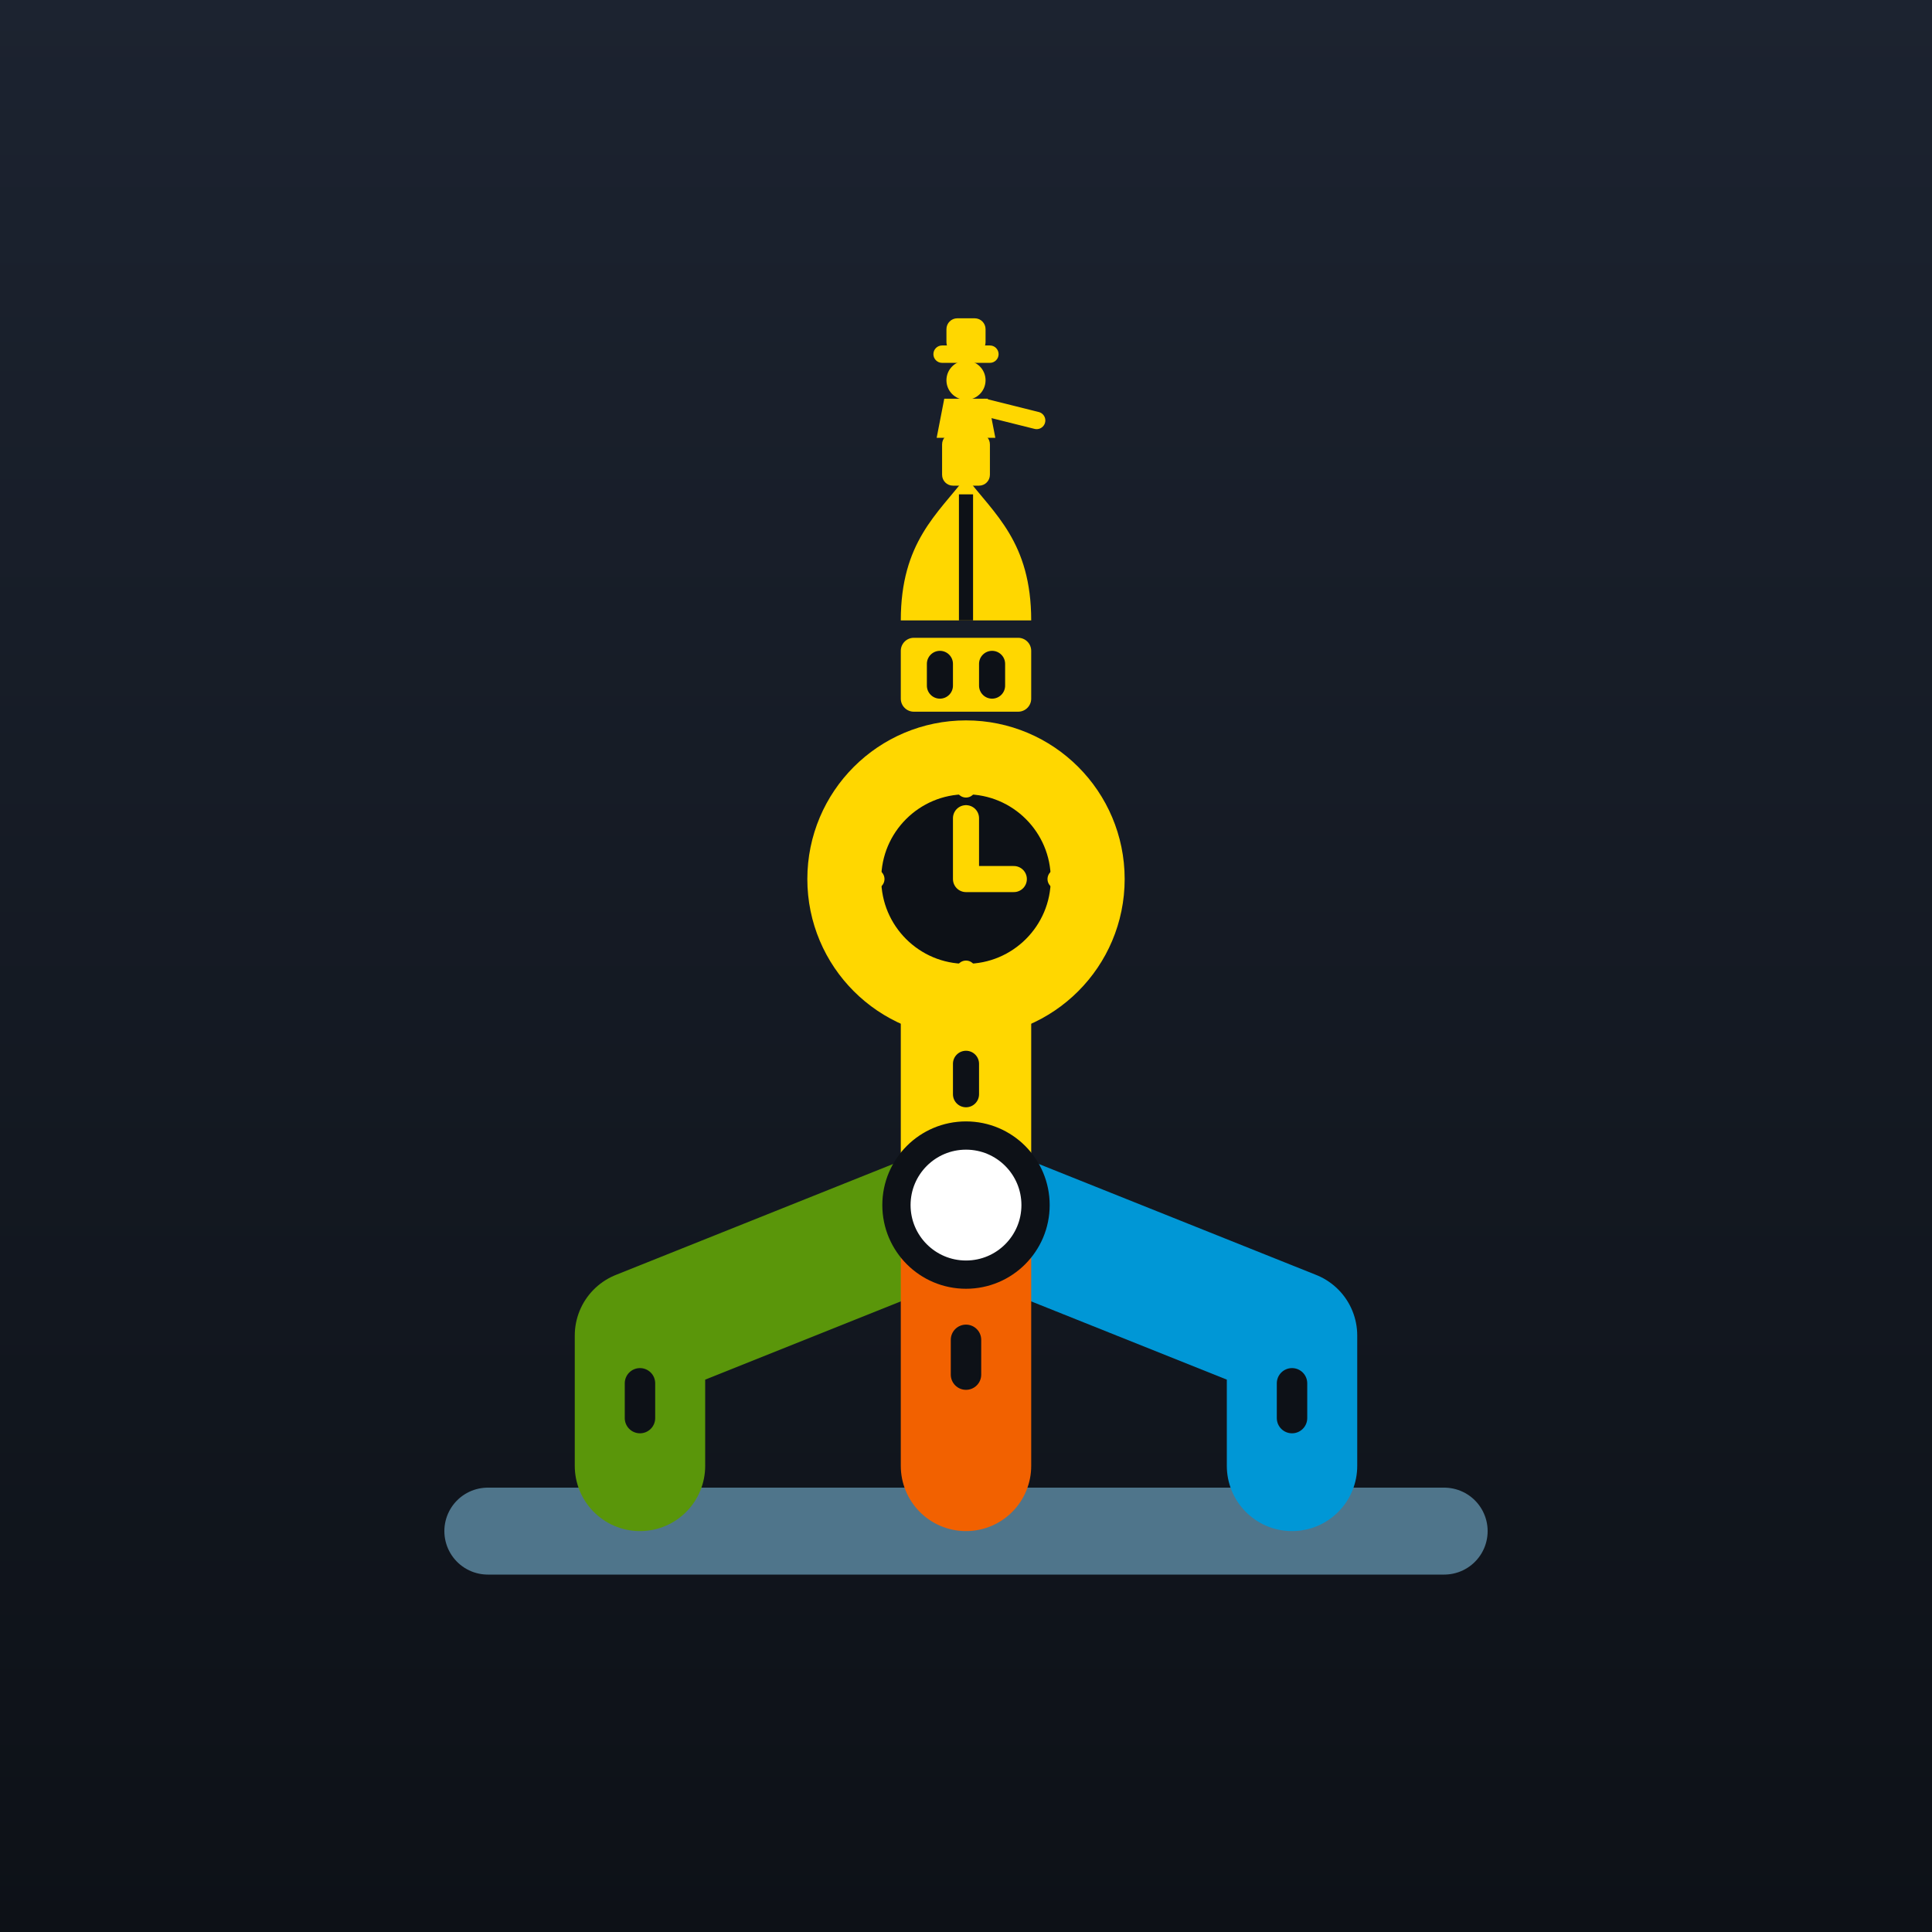
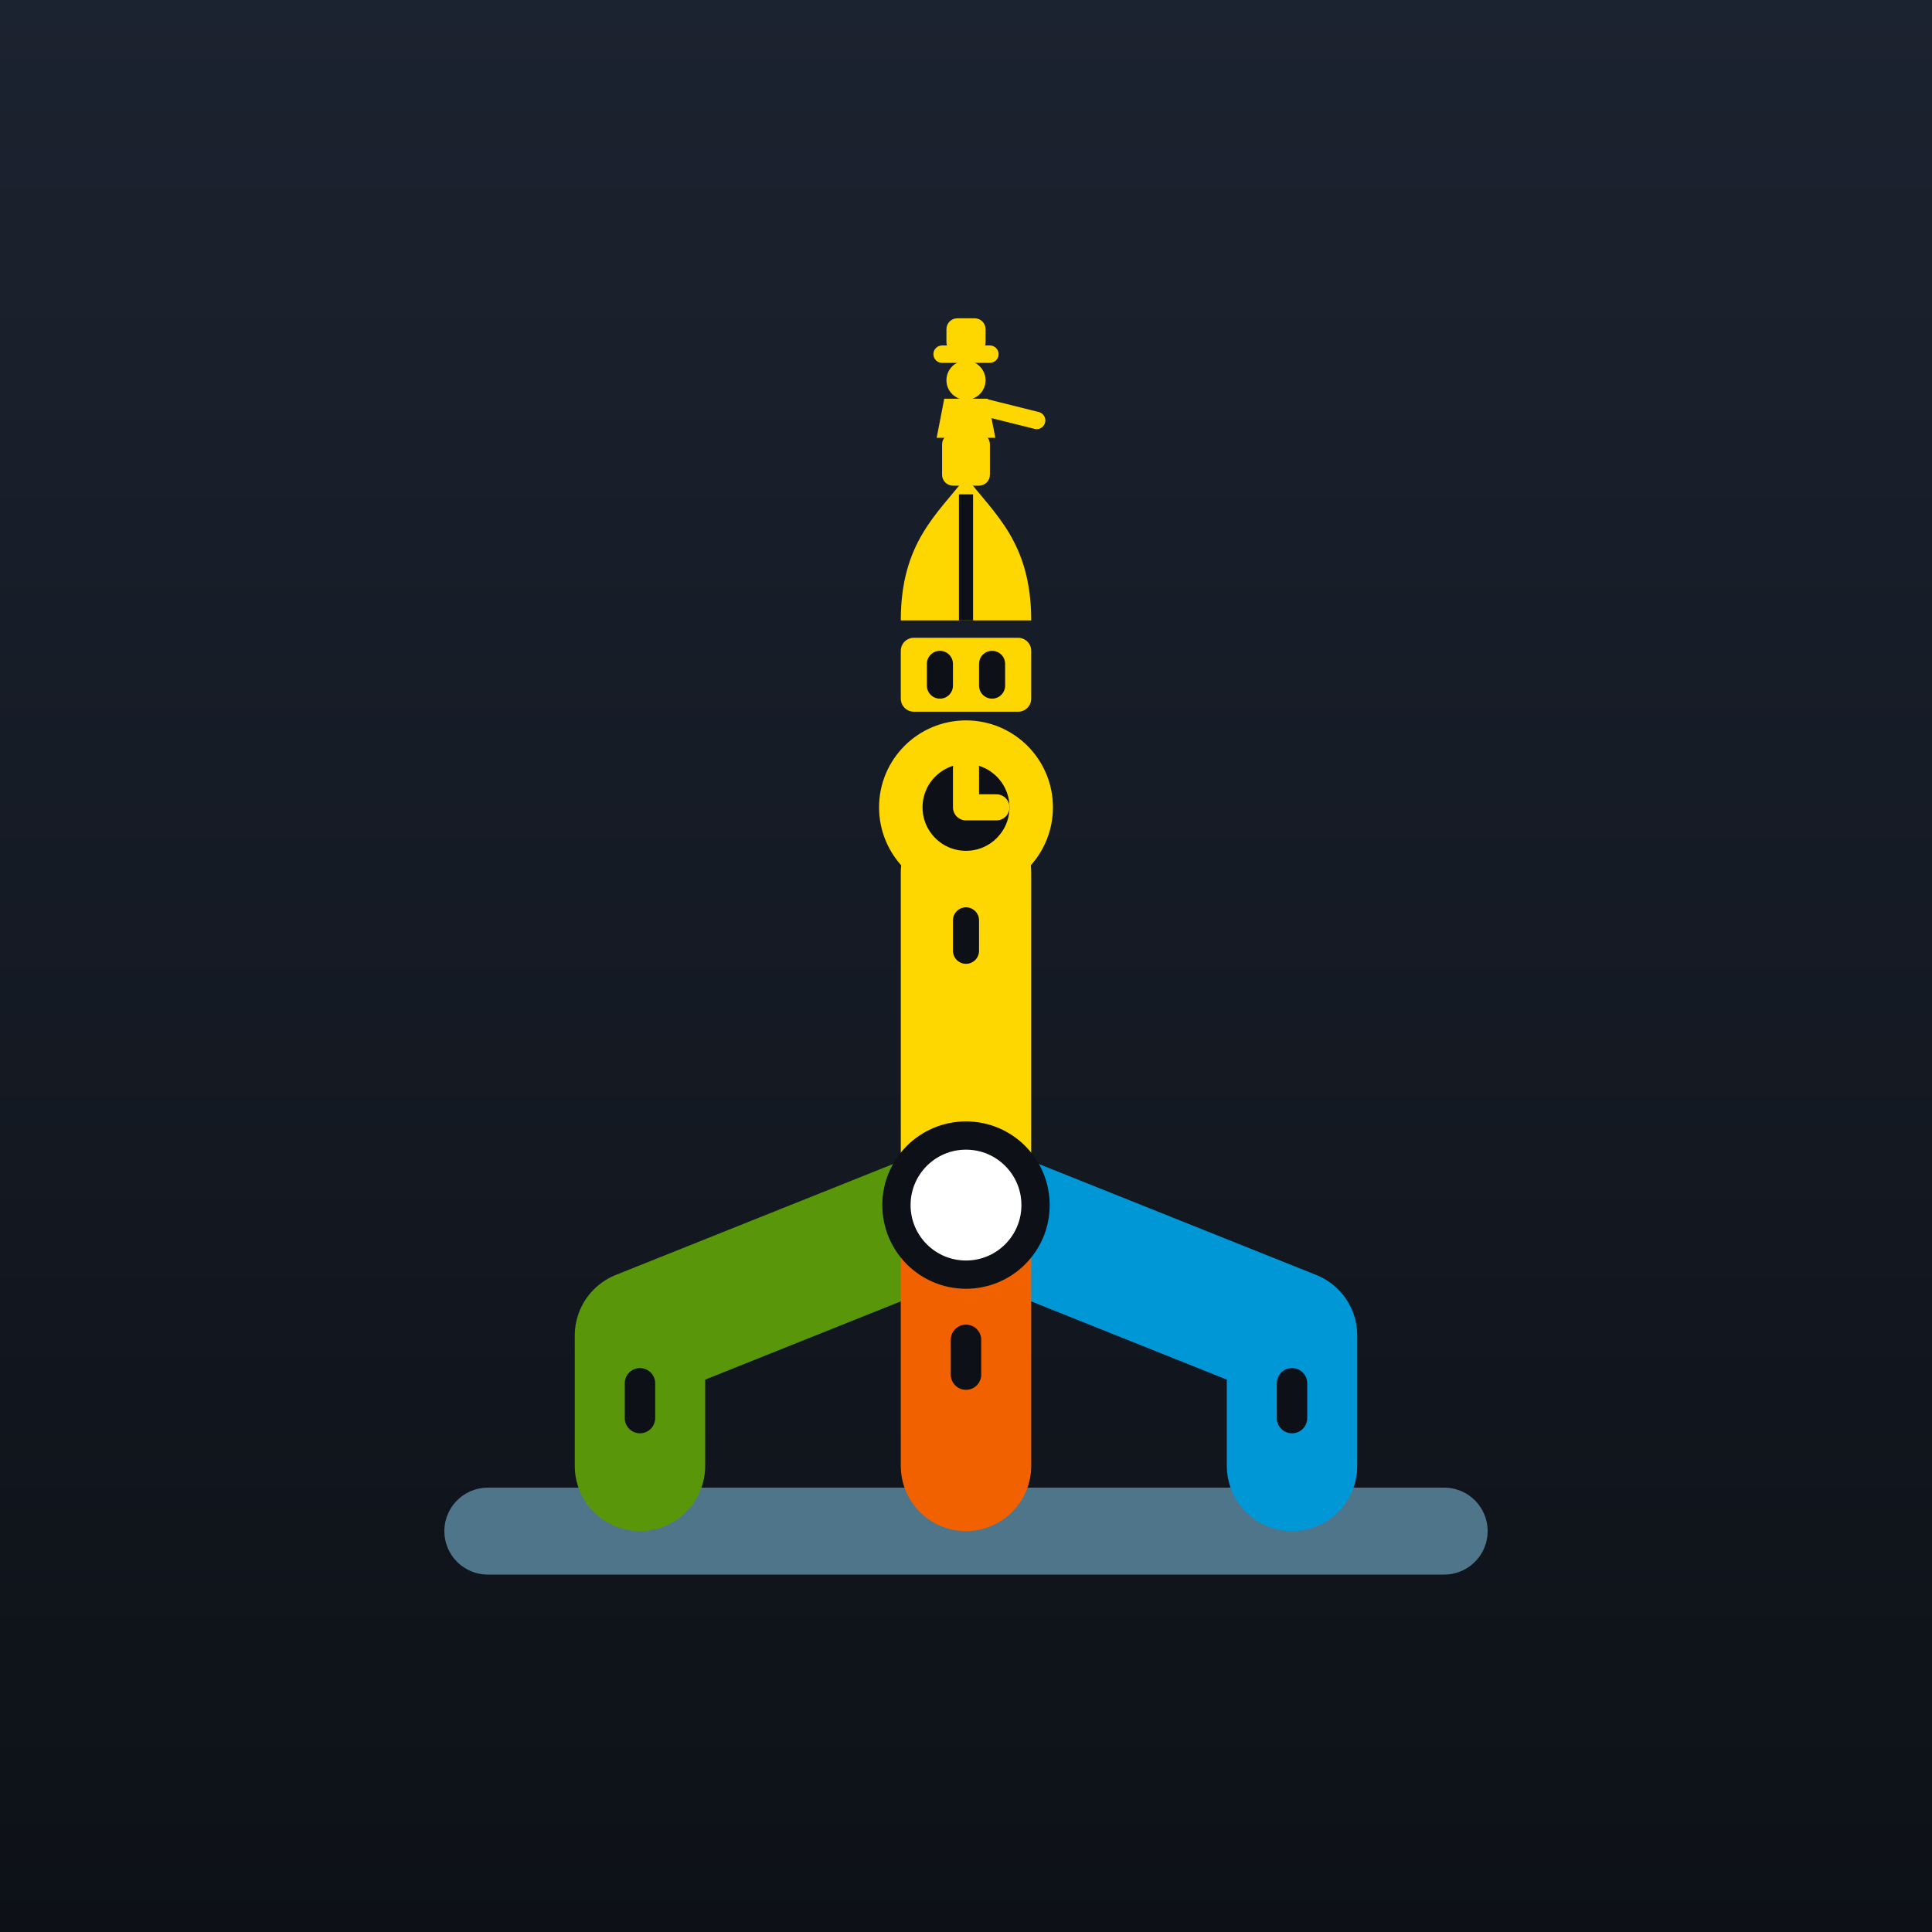
<svg xmlns="http://www.w3.org/2000/svg" viewBox="0 0 64 64" width="512" height="512">
  <defs>
    <linearGradient id="bg" x1="0" y1="0" x2="0" y2="1">
      <stop offset="0" stop-color="#1c2330" />
      <stop offset="1" stop-color="#0d1117" />
    </linearGradient>
  </defs>
  <rect width="64" height="64" fill="url(#bg)" />
  <g transform="translate(32 32) scale(0.72) translate(-32 -32)">
    <path d="M10 58h44" stroke="#4F758B" stroke-width="4" stroke-linecap="round" />
    <g stroke-width="6" stroke-linecap="round" stroke-linejoin="round" fill="none">
      <path d="M17 55v-6l15-6" stroke="#5A960A" />
      <path d="M47 55v-6l-15-6" stroke="#0097D6" />
      <path d="M32 55V43" stroke="#F26100" />
    </g>
    <g fill="#0d1117">
      <rect x="16.3" y="50.5" width="1.4" height="3" rx=".7" />
      <rect x="31.3" y="48.5" width="1.4" height="3" rx=".7" />
      <rect x="46.3" y="50.5" width="1.4" height="3" rx=".7" />
    </g>
-     <path d="M32 41V34.3" stroke="#FFD700" stroke-width="6" stroke-linecap="round" />
-     <rect x="31.4" y="35.9" width="1.2" height="2.6" rx=".6" fill="#0d1117" />
+     <path d="M32 41V27.7" stroke="#FFD700" stroke-width="6" stroke-linecap="round" />
+     <rect x="31.4" y="29.3" width="1.2" height="2.6" rx=".6" fill="#0d1117" />
    <circle cx="32" cy="43" r="3.2" fill="#fff" stroke="#0d1117" stroke-width="1.3" />
-     <circle cx="32" cy="28" r="5.6" fill="#0d1117" stroke="#FFD700" stroke-width="3.4" />
+     <circle cx="32" cy="24.7" r="3" fill="#0d1117" stroke="#FFD700" stroke-width="2" />
    <g stroke="#FFD700" stroke-linecap="round">
-       <path d="M32 22.9v.9M37.1 28h-.9M32 33.1v-.9M26.9 28h.9" stroke-width=".9" />
-       <path d="M32 28v-2.8M32 28h2.2" stroke-width="1.2" />
+       <path d="M32 24.7v-1.8M32 24.7h1.4" stroke-width="1.2" />
    </g>
    <rect x="29" y="16.9" width="6" height="3.4" rx=".6" fill="#FFD700" />
    <g fill="#0d1117">
      <rect x="30.2" y="17.5" width="1.2" height="2.2" rx=".6" />
      <rect x="32.6" y="17.5" width="1.2" height="2.2" rx=".6" />
    </g>
    <path d="M29 16.1C29 12.5 30.7 11.2 32 9.5 33.3 11.2 35 12.5 35 16.1Z" fill="#FFD700" />
    <path d="M32 10.3V16.1" stroke="#0d1117" stroke-width=".65" fill="none" />
    <rect x="30.9" y="7.5" width="2.2" height="2.4" rx=".5" fill="#FFD700" />
    <g fill="#FFD700">
      <rect x="30.5" y="3.45" width="3" height=".8" rx=".4" />
      <rect x="31.1" y="2.2" width="1.8" height="1.6" rx=".5" />
      <circle cx="32" cy="5.05" r=".9" />
      <path d="M31 5.9h2l.35 1.8h-2.7z" />
    </g>
    <path d="M32.85 6.3l2.4.6" stroke="#FFD700" stroke-width=".8" stroke-linecap="round" />
  </g>
</svg>
